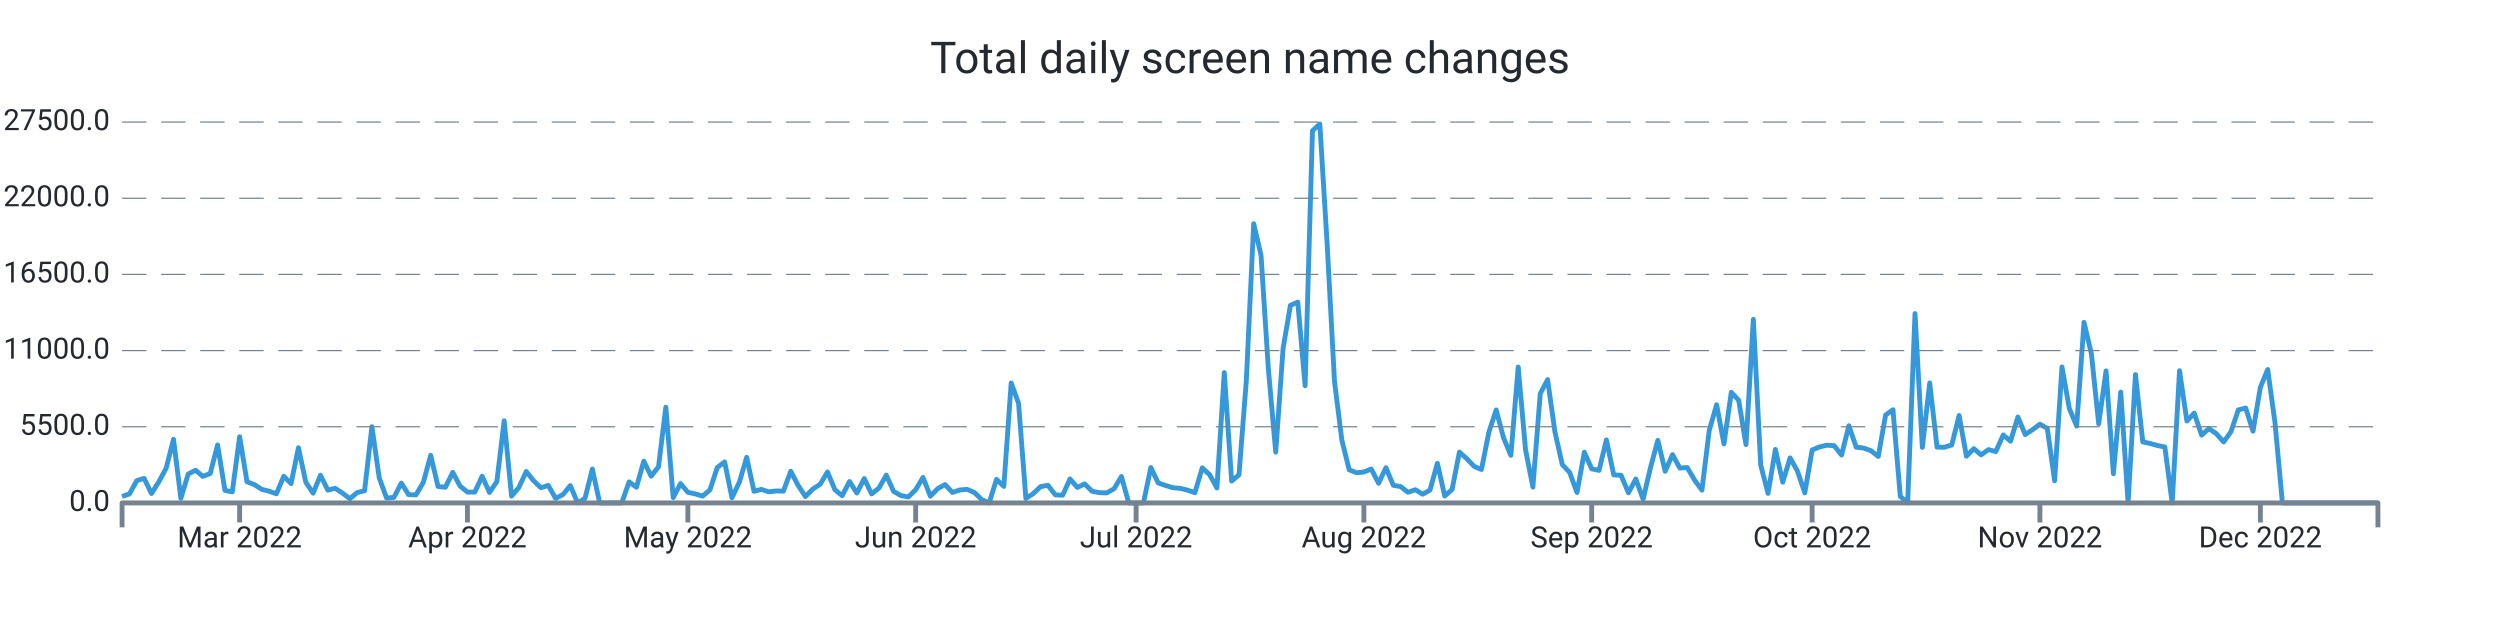
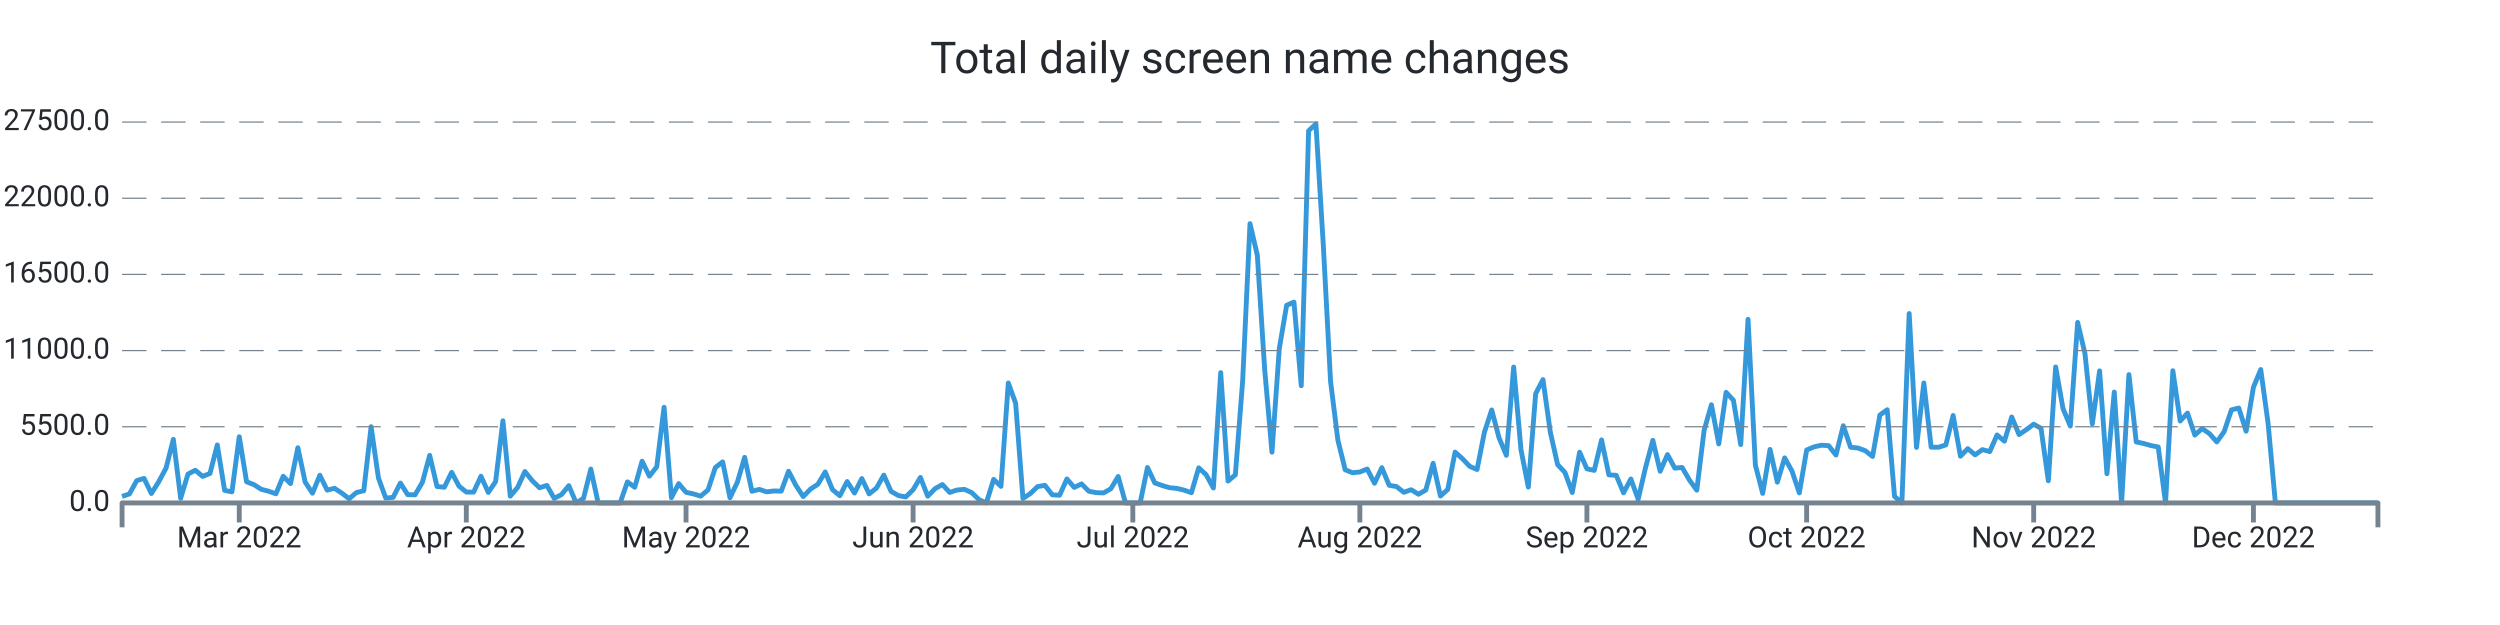
<svg xmlns="http://www.w3.org/2000/svg" width="1024.0" height="256.0" viewBox="0 0 1024.0 256.0" preserveAspectRatio="xMidYMid meet">
-   <path stroke="#3498db" stroke-linejoin="round" d="M 50.0 203.339 L 50 203.339L 53.01 202.33L 56.02 196.867L 59.029 195.948L 62.039 202.143L 65.049 197.355L 68.059 191.761L 71.068 179.962L 74.078 204.094L 77.088 194.172L 80.098 192.618L 83.107 195.125L 86.117 193.928L 89.127 182.248L 92.137 200.866L 95.147 201.456L 98.156 178.89L 101.166 197.338L 104.176 198.501L 107.186 200.418L 110.195 201.184L 113.205 202.267L 116.215 195.091L 119.225 198.081L 122.235 183.389L 125.244 197.474L 128.254 202.018L 131.264 194.66L 134.274 200.753L 137.283 200.004L 140.293 201.972L 143.303 204.275L 146.313 201.745L 149.322 201.014L 152.332 174.783L 155.342 195.761L 158.352 204.003L 161.362 203.731L 164.371 197.877L 167.381 202.608L 170.391 202.693L 173.401 197.559L 176.41 186.514L 179.42 199.266L 182.43 199.573L 185.44 193.48L 188.45 199.108L 191.459 201.547L 194.469 201.57L 197.479 195.069L 200.489 201.7L 203.498 197.287L 206.508 172.355L 209.518 203.209L 212.528 199.675L 215.537 193.129L 218.547 196.89L 221.557 199.788L 224.567 198.83L 227.577 204.134L 230.586 202.579L 233.596 198.926L 236.606 206L 239.616 204.128L 242.625 192.125L 245.635 206L 248.645 206L 251.655 206L 254.664 206L 257.674 197.372L 260.684 199.578L 263.694 188.902L 266.704 195.029L 269.713 191.206L 272.723 166.813L 275.733 203.839L 278.743 198.092L 281.752 201.643L 284.762 202.296L 287.772 203.22L 290.782 200.668L 293.792 191.512L 296.801 189.186L 299.811 203.867L 302.821 197.565L 305.831 187.325L 308.84 201.235L 311.85 200.446L 314.86 201.462L 317.87 201.099L 320.879 201.178L 323.889 193.026L 326.899 198.807L 329.909 203.391L 332.919 200.305L 335.928 198.359L 338.938 193.31L 341.948 200.566L 344.958 203.039L 347.967 197.23L 350.977 201.955L 353.987 196.016L 356.997 202.307L 360.007 199.913L 363.016 194.621L 366.026 201.292L 369.036 202.988L 372.046 203.544L 375.055 200.605L 378.065 195.562L 381.075 203.243L 384.085 200.157L 387.094 198.467L 390.104 201.7L 393.114 200.707L 396.124 200.429L 399.134 201.768L 402.143 204.644L 405.153 206L 408.163 196.356L 411.173 199.215L 414.182 156.874L 417.192 165.151L 420.202 204.173L 423.212 202.177L 426.221 199.312L 429.231 198.784L 432.241 202.676L 435.251 202.857L 438.261 196.186L 441.27 199.647L 444.28 198.206L 447.29 201.218L 450.3 201.791L 453.309 201.904L 456.319 200.197L 459.329 195.171L 462.339 206L 465.349 206L 468.358 206L 471.368 191.483L 474.378 197.797L 477.388 198.852L 480.397 199.76L 483.407 200.038L 486.417 200.764L 489.427 201.808L 492.436 191.631L 495.446 194.411L 498.456 199.885L 501.466 152.631L 504.476 197.048L 507.485 194.473L 510.495 155.904L 513.505 91.609L 516.515 104.538L 519.524 151.179L 522.534 185.198L 525.544 142.766L 528.554 125.067L 531.564 123.745L 534.573 157.997L 537.583 53.568L 540.593 50.789L 543.603 100.022L 546.612 156.245L 549.622 180.32L 552.632 192.437L 555.642 193.639L 558.651 193.333L 561.661 192.113L 564.671 197.933L 567.681 191.563L 570.691 198.767L 573.7 199.301L 576.71 201.649L 579.72 200.588L 582.73 202.438L 585.739 200.73L 588.749 189.77L 591.759 203.175L 594.769 200.486L 597.779 185.181L 600.788 187.887L 603.798 191.018L 606.808 192.317L 609.818 177.097L 612.827 167.913L 615.837 179.31L 618.847 186.497L 621.857 150.345L 624.866 184.273L 627.876 199.51L 630.886 161.248L 633.896 155.49L 636.906 176.961L 639.915 190.309L 642.925 193.509L 645.935 201.728L 648.945 185.226L 651.954 192.034L 654.964 192.669L 657.974 180.183L 660.984 194.501L 663.993 194.683L 667.003 201.853L 670.013 196.203L 673.023 204.491L 676.033 191.557L 679.042 180.365L 682.052 193.026L 685.062 186.208L 688.072 191.727L 691.081 191.483L 694.091 196.634L 697.101 200.781L 700.111 176.269L 703.121 165.78L 706.13 181.829L 709.14 160.698L 712.15 163.931L 715.16 182.106L 718.169 130.808L 721.179 190.496L 724.189 202.091L 727.199 184.092L 730.208 197.502L 733.218 187.541L 736.228 192.953L 739.238 201.887L 742.248 184.336L 745.257 183.048L 748.267 182.367L 751.277 182.543L 754.287 186.389L 757.296 174.386L 760.306 183.179L 763.316 183.513L 766.326 184.602L 769.336 186.968L 772.345 170.001L 775.355 167.834L 778.365 203.322L 781.375 206L 784.384 128.431L 787.394 183.264L 790.404 156.869L 793.414 183.156L 796.423 183.201L 799.433 182.26L 802.443 170.188L 805.453 186.866L 808.463 183.774L 811.472 186.299L 814.482 184.171L 817.492 184.966L 820.502 178.17L 823.511 180.705L 826.521 170.801L 829.531 177.994L 832.541 175.991L 835.55 173.756L 838.56 175.458L 841.57 196.918L 844.58 150.305L 847.59 167.34L 850.599 174.522L 853.609 132.056L 856.619 144.831L 859.629 173.609L 862.638 151.911L 865.648 194.036L 868.658 160.595L 871.668 206L 874.678 153.437L 877.687 181.012L 880.697 181.641L 883.707 182.492L 886.717 183.088L 889.726 206L 892.736 151.865L 895.746 172.457L 898.756 169.207L 901.765 178.221L 904.775 175.543L 907.785 177.614L 910.795 181.017L 913.805 176.808L 916.814 167.896L 919.824 167.125L 922.834 176.621L 925.844 158.633L 928.853 151.36L 931.863 173.353L 934.873 206L 937.883 206L 940.893 206L 943.902 206L 946.912 206L 949.922 206L 952.932 206L 955.941 206L 958.951 206L 961.961 206L 964.971 206L 967.98 206L 970.99 206L 974 206" stroke-width="2.0" fill="none" />
+   <path stroke="#3498db" stroke-linejoin="round" d="M 50.0 203.339 L 50 203.339L 53 202.33L 56 196.867L 59 195.948L 62 202.143L 65 197.355L 68 191.761L 71 179.962L 74 204.094L 77 194.172L 80 192.618L 83 195.125L 86 193.928L 89 182.248L 92 200.866L 95 201.456L 98 178.89L 101 197.338L 104 198.501L 107 200.418L 110 201.184L 113 202.267L 116 195.091L 119 198.081L 122 183.389L 125 197.474L 128 202.018L 131 194.66L 134 200.753L 137 200.004L 140 201.972L 143 204.275L 146 201.745L 149 201.014L 152 174.783L 155 195.761L 158 204.003L 161 203.731L 164 197.877L 167 202.608L 170 202.693L 173 197.559L 176 186.514L 179 199.266L 182 199.573L 185 193.48L 188 199.108L 191 201.547L 194 201.57L 197 195.069L 200 201.7L 203 197.287L 206 172.355L 209 203.209L 212 199.675L 215 193.129L 218 196.89L 221 199.788L 224 198.83L 227 204.134L 230 202.579L 233 198.926L 236 206L 239 204.128L 242 192.125L 245 206L 248 206L 251 206L 254 206L 257 197.372L 260 199.578L 263 188.902L 266 195.029L 269 191.206L 272 166.813L 275 203.839L 278 198.092L 281 201.643L 284 202.296L 287 203.22L 290 200.668L 293 191.512L 296 189.186L 299 203.867L 302 197.565L 305 187.325L 308 201.235L 311 200.446L 314 201.462L 317 201.099L 320 201.178L 323 193.026L 326 198.807L 329 203.391L 332 200.305L 335 198.359L 338 193.31L 341 200.566L 344 203.039L 347 197.23L 350 201.955L 353 196.016L 356 202.307L 359 199.913L 362 194.621L 365 201.292L 368 202.988L 371 203.544L 374 200.605L 377 195.562L 380 203.243L 383 200.157L 386 198.467L 389 201.7L 392 200.707L 395 200.429L 398 201.768L 401 204.644L 404 206L 407 196.356L 410 199.215L 413 156.874L 416 165.151L 419 204.173L 422 202.177L 425 199.312L 428 198.784L 431 202.676L 434 202.857L 437 196.186L 440 199.647L 443 198.206L 446 201.218L 449 201.791L 452 201.904L 455 200.197L 458 195.171L 461 206L 464 206L 467 206L 470 191.483L 473 197.797L 476 198.852L 479 199.76L 482 200.038L 485 200.764L 488 201.808L 491 191.631L 494 194.411L 497 199.885L 500 152.631L 503 197.048L 506 194.473L 509 155.904L 512 91.609L 515 104.538L 518 151.179L 521 185.198L 524 142.766L 527 125.067L 530 123.745L 533 157.997L 536 53.568L 539 50.789L 542 100.022L 545 156.245L 548 180.32L 551 192.437L 554 193.639L 557 193.333L 560 192.113L 563 197.933L 566 191.563L 569 198.767L 572 199.301L 575 201.649L 578 200.588L 581 202.438L 584 200.73L 587 189.77L 590 203.175L 593 200.486L 596 185.181L 599 187.887L 602 191.018L 605 192.317L 608 177.097L 611 167.913L 614 179.31L 617 186.497L 620 150.345L 623 184.273L 626 199.51L 629 161.248L 632 155.49L 635 176.961L 638 190.309L 641 193.509L 644 201.728L 647 185.226L 650 192.034L 653 192.669L 656 180.183L 659 194.501L 662 194.683L 665 201.853L 668 196.203L 671 204.491L 674 191.557L 677 180.365L 680 193.026L 683 186.208L 686 191.727L 689 191.483L 692 196.634L 695 200.781L 698 176.269L 701 165.78L 704 181.829L 707 160.698L 710 163.931L 713 182.106L 716 130.808L 719 190.496L 722 202.091L 725 184.092L 728 197.502L 731 187.541L 734 192.953L 737 201.887L 740 184.336L 743 183.048L 746 182.367L 749 182.543L 752 186.389L 755 174.386L 758 183.179L 761 183.513L 764 184.602L 767 186.968L 770 170.001L 773 167.834L 776 203.322L 779 206L 782 128.431L 785 183.264L 788 156.869L 791 183.156L 794 183.201L 797 182.26L 800 170.188L 803 186.866L 806 183.774L 809 186.299L 812 184.171L 815 184.966L 818 178.17L 821 180.705L 824 170.801L 827 177.994L 830 175.991L 833 173.756L 836 175.458L 839 196.918L 842 150.305L 845 167.34L 848 174.522L 851 132.056L 854 144.831L 857 173.609L 860 151.911L 863 194.036L 866 160.595L 869 206L 872 153.437L 875 181.012L 878 181.641L 881 182.492L 884 183.088L 887 206L 890 151.865L 893 172.457L 896 169.207L 899 178.221L 902 175.543L 905 177.614L 908 181.017L 911 176.808L 914 167.896L 917 167.125L 920 176.621L 923 158.633L 926 151.36L 929 173.353L 932 206L 935 206L 938 206L 941 206L 944 206L 947 206L 950 206L 953 206L 956 206L 959 206L 962 206L 965 206L 968 206L 971 206L 974 206" stroke-width="2.0" fill="none" />
  <text x="45.0" font-family="-apple-system, system-ui, BlinkMacSystemFont, Roboto" y="50.0" dominant-baseline="middle" text-anchor="end" font-size="12" fill="#24292f">27500.0</text>
  <path stroke="#74838f" stroke-dasharray="10 6" stroke-width="0.5" d="M 50.0 50.0 L 974.0 50.0" />
  <text x="45.0" font-family="-apple-system, system-ui, BlinkMacSystemFont, Roboto" y="81.2" dominant-baseline="middle" text-anchor="end" font-size="12" fill="#24292f">22000.0</text>
  <path stroke="#74838f" stroke-dasharray="10 6" stroke-width="0.5" d="M 50.0 81.2 L 974.0 81.2" />
  <text x="45.0" font-family="-apple-system, system-ui, BlinkMacSystemFont, Roboto" y="112.4" dominant-baseline="middle" text-anchor="end" font-size="12" fill="#24292f">16500.0</text>
  <path stroke="#74838f" stroke-dasharray="10 6" stroke-width="0.5" d="M 50.0 112.4 L 974.0 112.4" />
  <text x="45.0" font-family="-apple-system, system-ui, BlinkMacSystemFont, Roboto" y="143.6" dominant-baseline="middle" text-anchor="end" font-size="12" fill="#24292f">11000.0</text>
  <path stroke="#74838f" stroke-dasharray="10 6" stroke-width="0.5" d="M 50.0 143.6 L 974.0 143.6" />
  <text x="45.0" font-family="-apple-system, system-ui, BlinkMacSystemFont, Roboto" y="174.8" dominant-baseline="middle" text-anchor="end" font-size="12" fill="#24292f">5500.0</text>
  <path stroke="#74838f" stroke-dasharray="10 6" stroke-width="0.5" d="M 50.0 174.8 L 974.0 174.8" />
  <text x="45.0" font-family="-apple-system, system-ui, BlinkMacSystemFont, Roboto" y="206.0" dominant-baseline="middle" text-anchor="end" font-size="12" fill="#24292f">0.0</text>
-   <path stroke="#74838f" stroke-width="2.0" d="M 98.156 206.0 L 98.156 214.0" />
-   <text x="98.156" font-family="-apple-system, system-ui, BlinkMacSystemFont, Roboto" y="216.0" dominant-baseline="hanging" text-anchor="middle" font-size="12" fill="#24292f">Mar 2022</text>
-   <path stroke="#74838f" stroke-width="2.0" d="M 191.459 206.0 L 191.459 214.0" />
-   <text x="191.459" font-family="-apple-system, system-ui, BlinkMacSystemFont, Roboto" y="216.0" dominant-baseline="hanging" text-anchor="middle" font-size="12" fill="#24292f">Apr 2022</text>
-   <path stroke="#74838f" stroke-width="2.0" d="M 281.752 206.0 L 281.752 214.0" />
-   <text x="281.752" font-family="-apple-system, system-ui, BlinkMacSystemFont, Roboto" y="216.0" dominant-baseline="hanging" text-anchor="middle" font-size="12" fill="#24292f">May 2022</text>
-   <path stroke="#74838f" stroke-width="2.0" d="M 375.055 206.0 L 375.055 214.0" />
-   <text x="375.055" font-family="-apple-system, system-ui, BlinkMacSystemFont, Roboto" y="216.0" dominant-baseline="hanging" text-anchor="middle" font-size="12" fill="#24292f">Jun 2022</text>
-   <path stroke="#74838f" stroke-width="2.0" d="M 465.349 206.0 L 465.349 214.0" />
-   <text x="465.349" font-family="-apple-system, system-ui, BlinkMacSystemFont, Roboto" y="216.0" dominant-baseline="hanging" text-anchor="middle" font-size="12" fill="#24292f">Jul 2022</text>
-   <path stroke="#74838f" stroke-width="2.0" d="M 558.651 206.0 L 558.651 214.0" />
-   <text x="558.651" font-family="-apple-system, system-ui, BlinkMacSystemFont, Roboto" y="216.0" dominant-baseline="hanging" text-anchor="middle" font-size="12" fill="#24292f">Aug 2022</text>
-   <path stroke="#74838f" stroke-width="2.0" d="M 651.954 206.0 L 651.954 214.0" />
-   <text x="651.954" font-family="-apple-system, system-ui, BlinkMacSystemFont, Roboto" y="216.0" dominant-baseline="hanging" text-anchor="middle" font-size="12" fill="#24292f">Sep 2022</text>
-   <path stroke="#74838f" stroke-width="2.0" d="M 742.248 206.0 L 742.248 214.0" />
-   <text x="742.248" font-family="-apple-system, system-ui, BlinkMacSystemFont, Roboto" y="216.0" dominant-baseline="hanging" text-anchor="middle" font-size="12" fill="#24292f">Oct 2022</text>
-   <path stroke="#74838f" stroke-width="2.0" d="M 835.55 206.0 L 835.55 214.0" />
-   <text x="835.55" font-family="-apple-system, system-ui, BlinkMacSystemFont, Roboto" y="216.0" dominant-baseline="hanging" text-anchor="middle" font-size="12" fill="#24292f">Nov 2022</text>
-   <path stroke="#74838f" stroke-width="2.0" d="M 925.844 206.0 L 925.844 214.0" />
-   <text x="925.844" font-family="-apple-system, system-ui, BlinkMacSystemFont, Roboto" y="216.0" dominant-baseline="hanging" text-anchor="middle" font-size="12" fill="#24292f">Dec 2022</text>
+   <path stroke="#74838f" stroke-width="2.0" d="M 98.0 206.0 L 98.0 214.0" />
+   <text x="98.0" font-family="-apple-system, system-ui, BlinkMacSystemFont, Roboto" y="216.0" dominant-baseline="hanging" text-anchor="middle" font-size="12" fill="#24292f">Mar 2022</text>
+   <path stroke="#74838f" stroke-width="2.0" d="M 191.0 206.0 L 191.0 214.0" />
+   <text x="191.0" font-family="-apple-system, system-ui, BlinkMacSystemFont, Roboto" y="216.0" dominant-baseline="hanging" text-anchor="middle" font-size="12" fill="#24292f">Apr 2022</text>
+   <path stroke="#74838f" stroke-width="2.0" d="M 281.0 206.0 L 281.0 214.0" />
+   <text x="281.0" font-family="-apple-system, system-ui, BlinkMacSystemFont, Roboto" y="216.0" dominant-baseline="hanging" text-anchor="middle" font-size="12" fill="#24292f">May 2022</text>
+   <path stroke="#74838f" stroke-width="2.0" d="M 374.0 206.0 L 374.0 214.0" />
+   <text x="374.0" font-family="-apple-system, system-ui, BlinkMacSystemFont, Roboto" y="216.0" dominant-baseline="hanging" text-anchor="middle" font-size="12" fill="#24292f">Jun 2022</text>
+   <path stroke="#74838f" stroke-width="2.0" d="M 464.0 206.0 L 464.0 214.0" />
+   <text x="464.0" font-family="-apple-system, system-ui, BlinkMacSystemFont, Roboto" y="216.0" dominant-baseline="hanging" text-anchor="middle" font-size="12" fill="#24292f">Jul 2022</text>
+   <path stroke="#74838f" stroke-width="2.0" d="M 557.0 206.0 L 557.0 214.0" />
+   <text x="557.0" font-family="-apple-system, system-ui, BlinkMacSystemFont, Roboto" y="216.0" dominant-baseline="hanging" text-anchor="middle" font-size="12" fill="#24292f">Aug 2022</text>
+   <path stroke="#74838f" stroke-width="2.0" d="M 650.0 206.0 L 650.0 214.0" />
+   <text x="650.0" font-family="-apple-system, system-ui, BlinkMacSystemFont, Roboto" y="216.0" dominant-baseline="hanging" text-anchor="middle" font-size="12" fill="#24292f">Sep 2022</text>
+   <path stroke="#74838f" stroke-width="2.0" d="M 740.0 206.0 L 740.0 214.0" />
+   <text x="740.0" font-family="-apple-system, system-ui, BlinkMacSystemFont, Roboto" y="216.0" dominant-baseline="hanging" text-anchor="middle" font-size="12" fill="#24292f">Oct 2022</text>
+   <path stroke="#74838f" stroke-width="2.0" d="M 833.0 206.0 L 833.0 214.0" />
+   <text x="833.0" font-family="-apple-system, system-ui, BlinkMacSystemFont, Roboto" y="216.0" dominant-baseline="hanging" text-anchor="middle" font-size="12" fill="#24292f">Nov 2022</text>
+   <path stroke="#74838f" stroke-width="2.0" d="M 923.0 206.0 L 923.0 214.0" />
+   <text x="923.0" font-family="-apple-system, system-ui, BlinkMacSystemFont, Roboto" y="216.0" dominant-baseline="hanging" text-anchor="middle" font-size="12" fill="#24292f">Dec 2022</text>
  <path stroke="#74838f" stroke-linejoin="round" stroke-width="2.0" d="M 50.0 216.0 L 50.0 206.0 L 974.0 206.0 L 974.0 216.0" fill="none" />
  <text x="512.0" y="25.0" font-family="-apple-system, system-ui, BlinkMacSystemFont, Roboto" dominant-baseline="middle" text-anchor="middle" font-size="18" fill="#24292f">Total daily screen name changes</text>
</svg>
